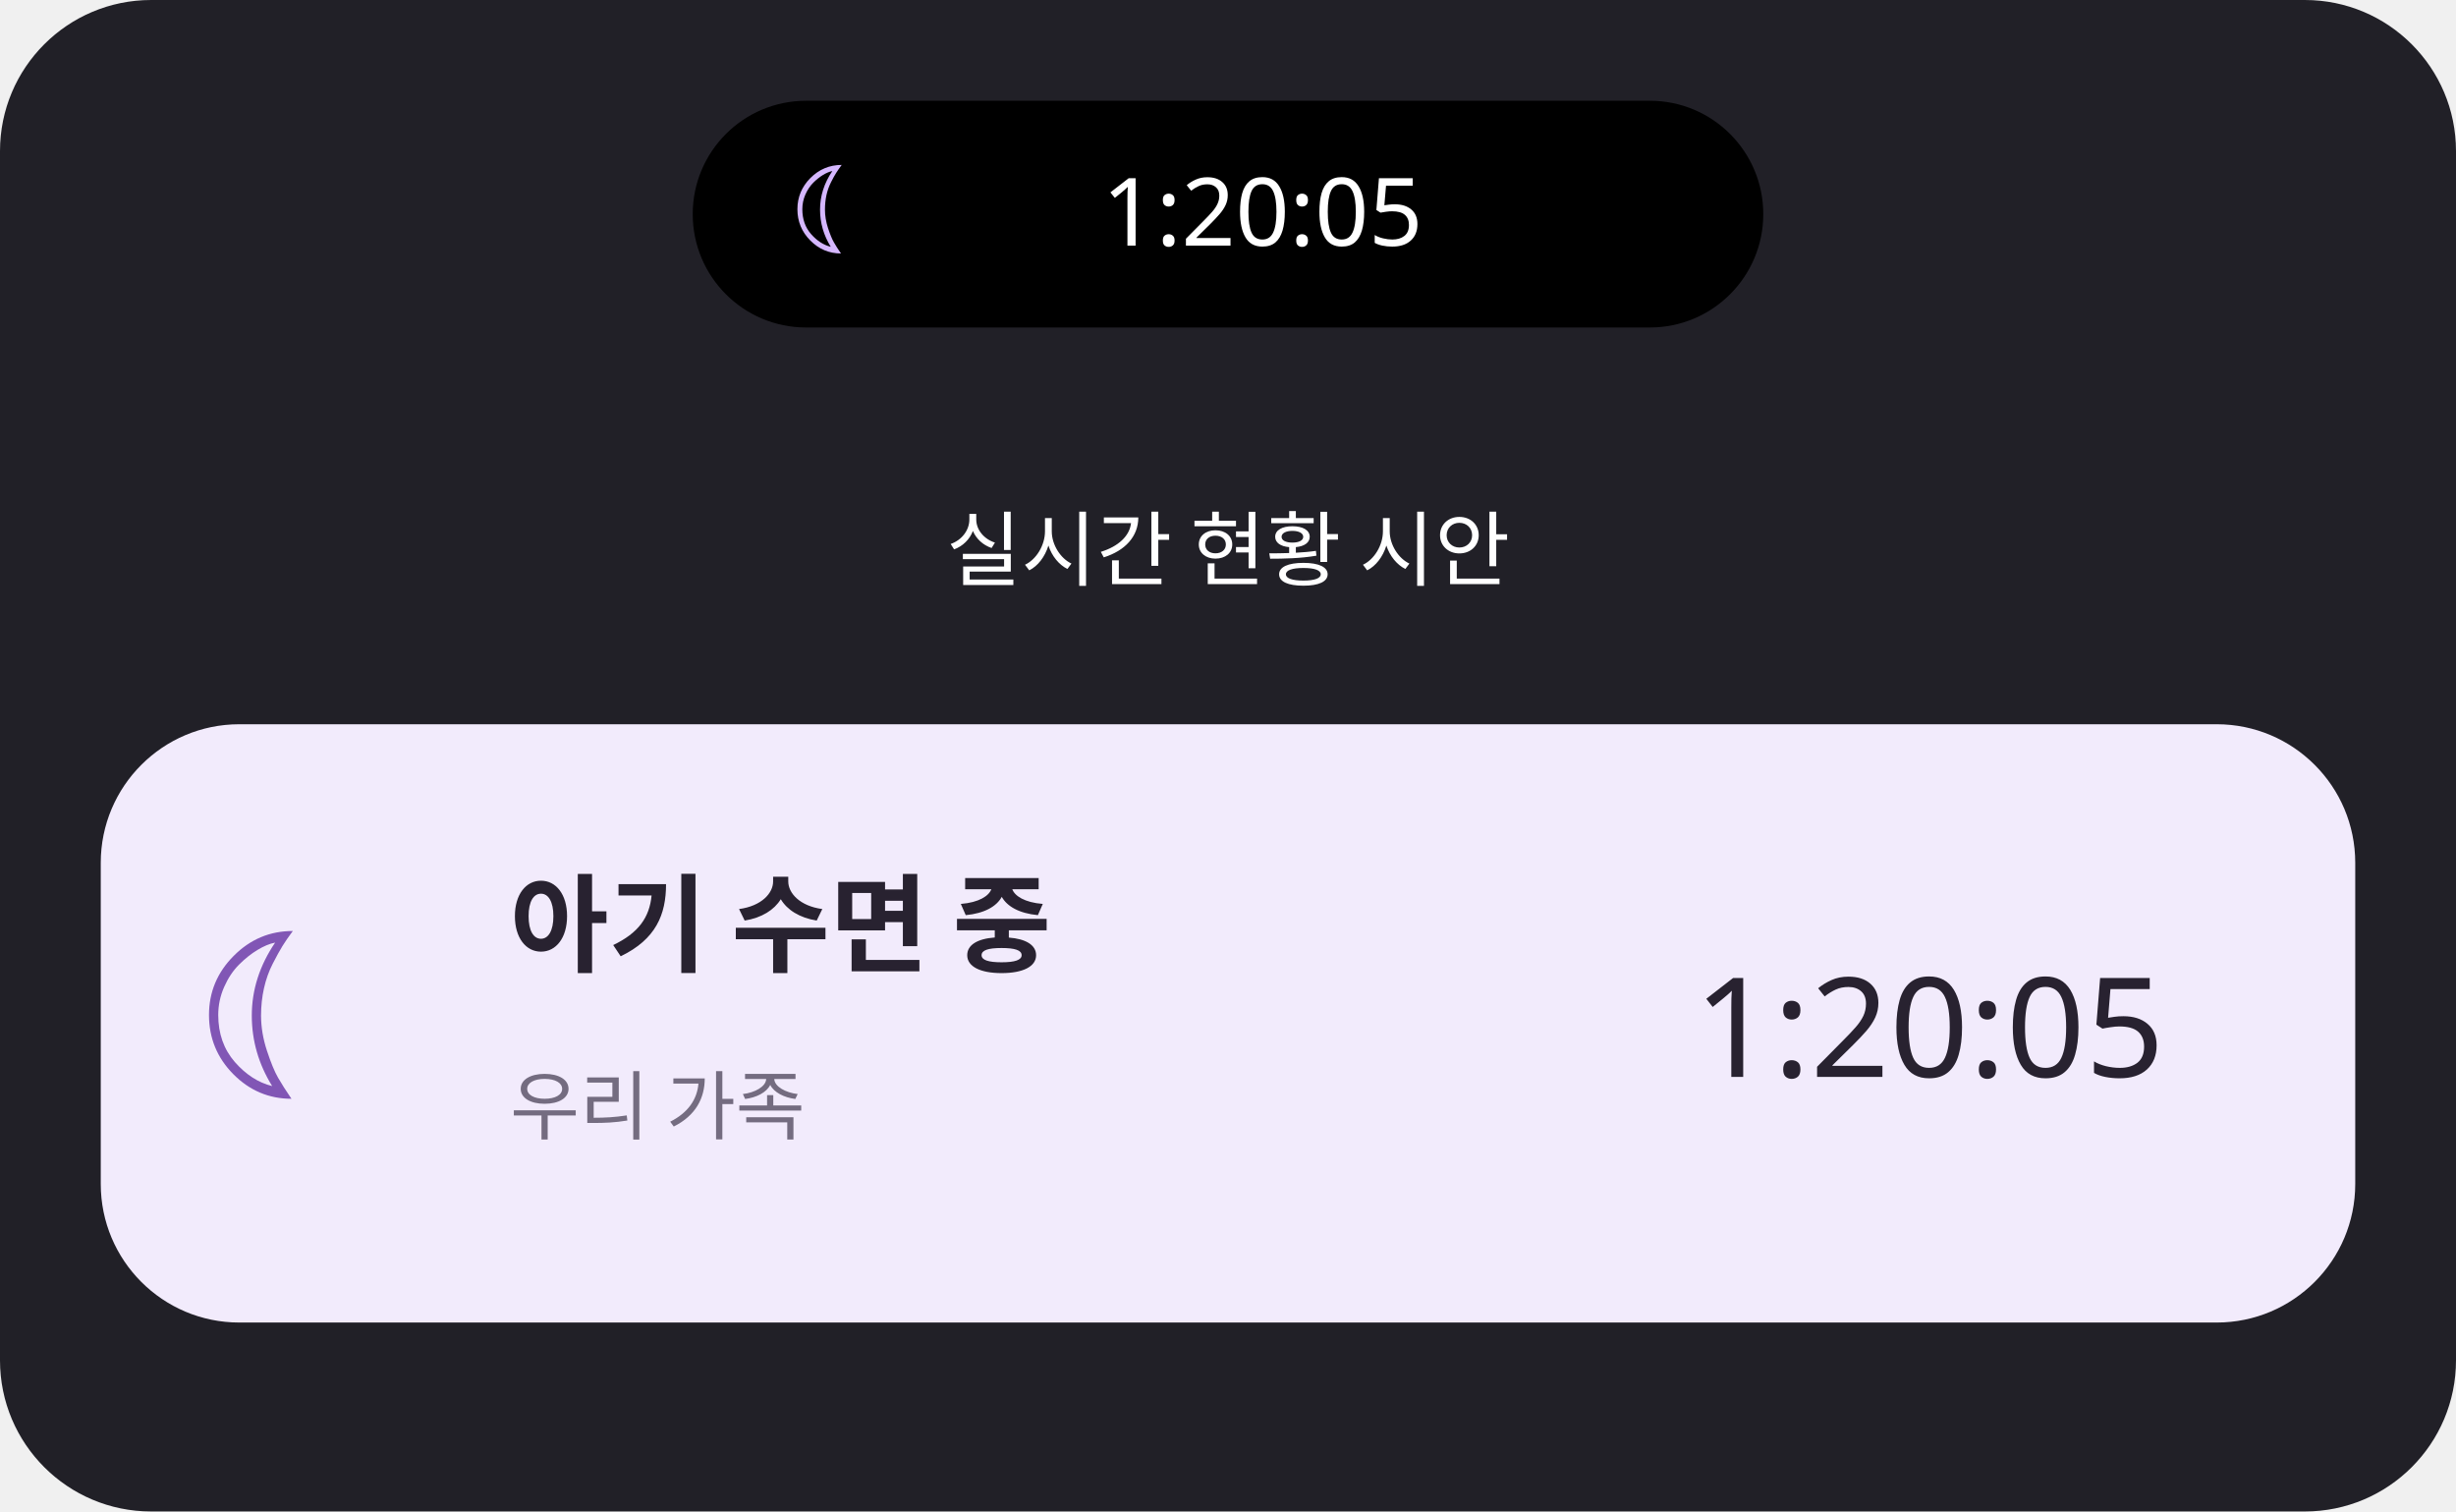
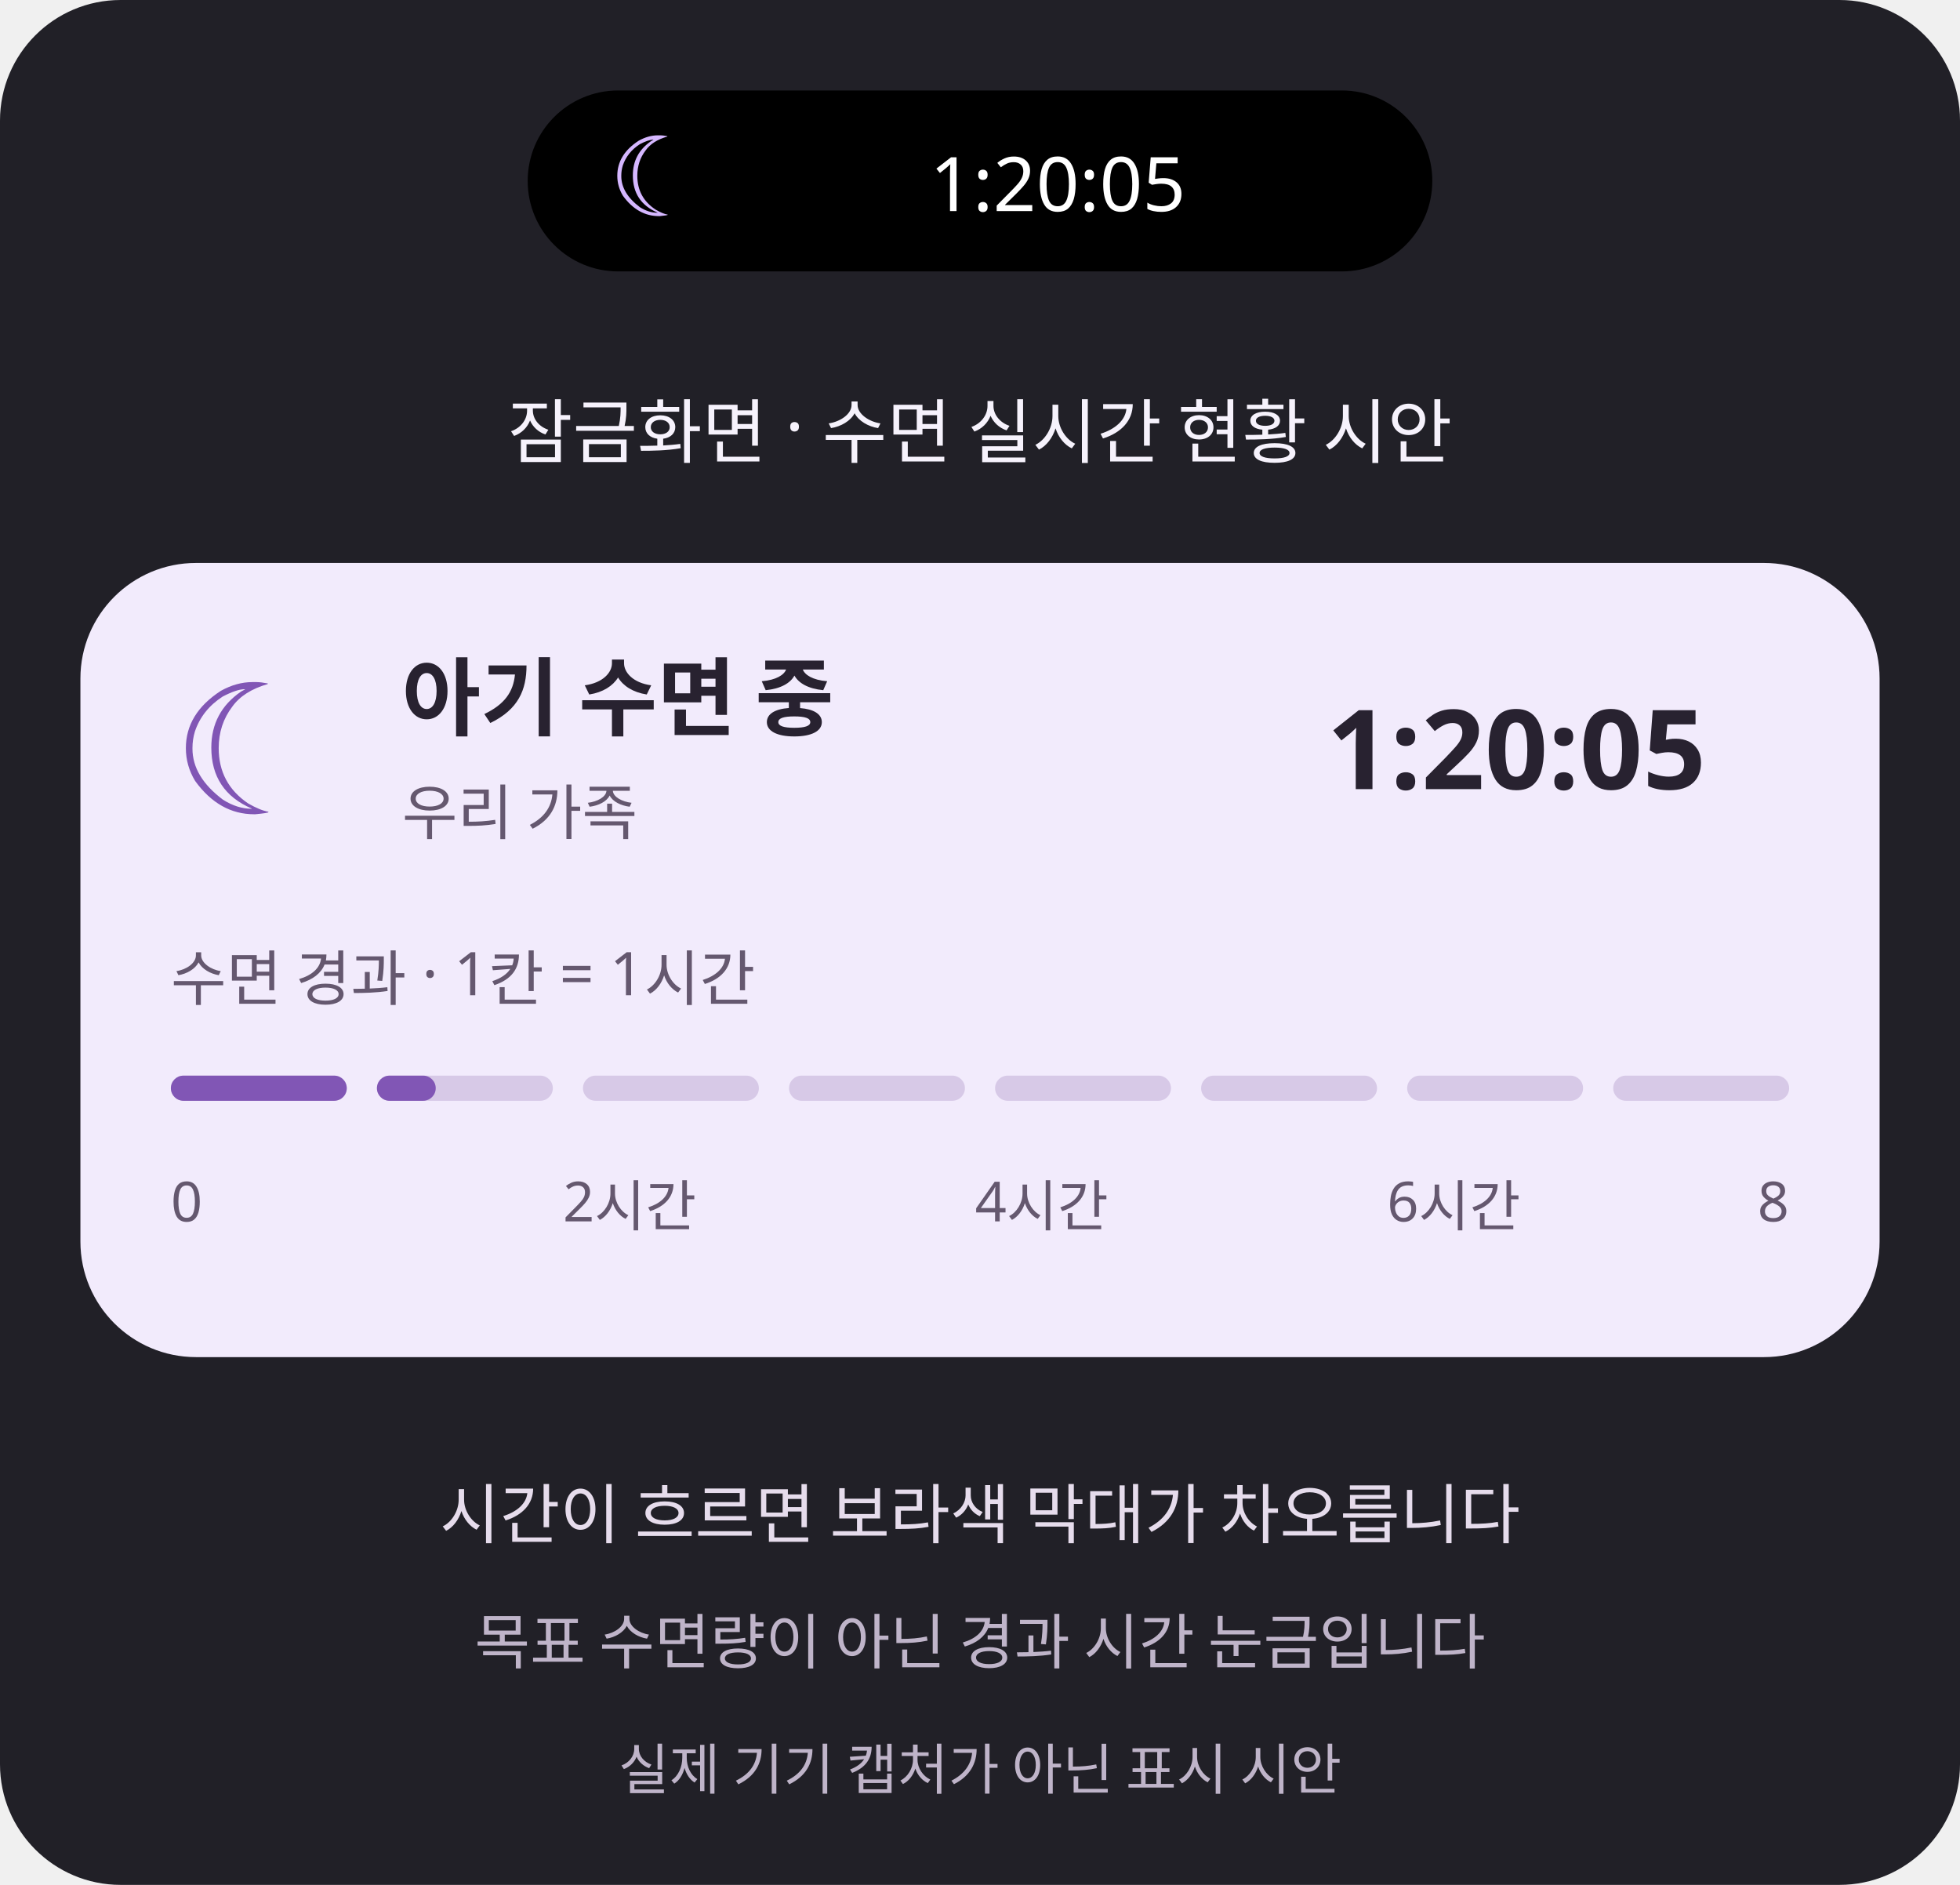
- <svg xmlns="http://www.w3.org/2000/svg" width="390" height="240" viewBox="0 0 390 240">
-   <rect width="390" height="240" rx="24" fill="#212027" />
-   <rect x="110" y="16" width="170" height="36" rx="18" fill="black" />
-   <text x="126" y="40" fill="#d5b7ff" font-size="19">☾</text>
-   <text x="175" y="39" fill="white" font-family="sans-serif" font-size="15">1:20:05</text>
-   <text x="195" y="92" fill="white" text-anchor="middle" font-family="sans-serif" font-size="13">실시간 현황 시안</text>
-   <rect x="16" y="115" width="358" height="95" rx="22" fill="#f2ebfc" />
-   <text x="32" y="174" fill="#8156b5" font-size="36">☾</text>
-   <text x="81" y="153" fill="#282230" font-family="sans-serif" font-size="17" font-weight="bold">아기 수면 중</text>
-   <text x="81" y="180" fill="#746c80" font-family="sans-serif" font-size="12">우리 가족</text>
-   <text x="269" y="171" fill="#282230" font-family="sans-serif" font-size="22">1:20:05</text>
+ <svg xmlns="http://www.w3.org/2000/svg" width="390" height="375" viewBox="0 0 390 375">
+   <rect width="390" height="375" rx="24" fill="#212027" />
+   <g font-family="Apple SD Gothic Neo, sans-serif">
+     <rect x="105" y="18" width="180" height="36" rx="18" fill="black" />
+     <text x="121" y="43" fill="#d5b7ff" font-size="22">☾</text>
+     <text x="185" y="42" fill="white" font-size="15">1:20:05</text>
+     <text x="195" y="91" fill="#f6f2fc" text-anchor="middle" font-size="14">잠금화면 · 수면 실시간 현황 시안</text>
+     <rect x="16" y="112" width="358" height="158" rx="23" fill="#f2ebfc" />
+     <text x="34" y="162" fill="#8156b5" font-size="36">☾</text>
+     <text x="80" y="145" fill="#282230" font-size="17" font-weight="bold">아기 수면 중</text>
+     <text x="80" y="166" fill="#65586f" font-size="12">우리 가족</text>
+     <text x="264" y="157" fill="#282230" font-size="22" font-weight="600">1:20:05</text>
+     <text x="34" y="199" fill="#65586f" font-size="12">수면 경과 · 1칸 = 1시간</text>
+     <g fill="#d7c9e7">
+       <rect x="34" y="214" width="35" height="5" rx="2.5" />
+       <rect x="75" y="214" width="35" height="5" rx="2.5" />
+       <rect x="116" y="214" width="35" height="5" rx="2.5" />
+       <rect x="157" y="214" width="35" height="5" rx="2.5" />
+       <rect x="198" y="214" width="35" height="5" rx="2.5" />
+       <rect x="239" y="214" width="35" height="5" rx="2.5" />
+       <rect x="280" y="214" width="35" height="5" rx="2.5" />
+       <rect x="321" y="214" width="35" height="5" rx="2.5" />
+     </g>
+     <rect x="34" y="214" width="35" height="5" rx="2.5" fill="#8156b5" />
+     <rect x="75" y="214" width="11.7" height="5" rx="2.5" fill="#8156b5" />
+     <g fill="#65586f" font-size="11">
+       <text x="34" y="243">0</text>
+       <text x="112" y="243">2시간</text>
+       <text x="194" y="243">4시간</text>
+       <text x="276" y="243">6시간</text>
+       <text x="356" y="243" text-anchor="end">8</text>
+     </g>
+     <text x="195" y="306" fill="#e6dcec" font-size="13" text-anchor="middle">시간이 흐르면 보라색 막대가 차오릅니다</text>
+     <text x="195" y="331" fill="#bfb4c9" font-size="12" text-anchor="middle">목표 수면량이 아닌 경과 시간 눈금입니다</text>
+     <text x="195" y="356" fill="#bfb4c9" font-size="11" text-anchor="middle">실제 기기 캡처가 아닌 표시 시안</text>
+   </g>
</svg>
